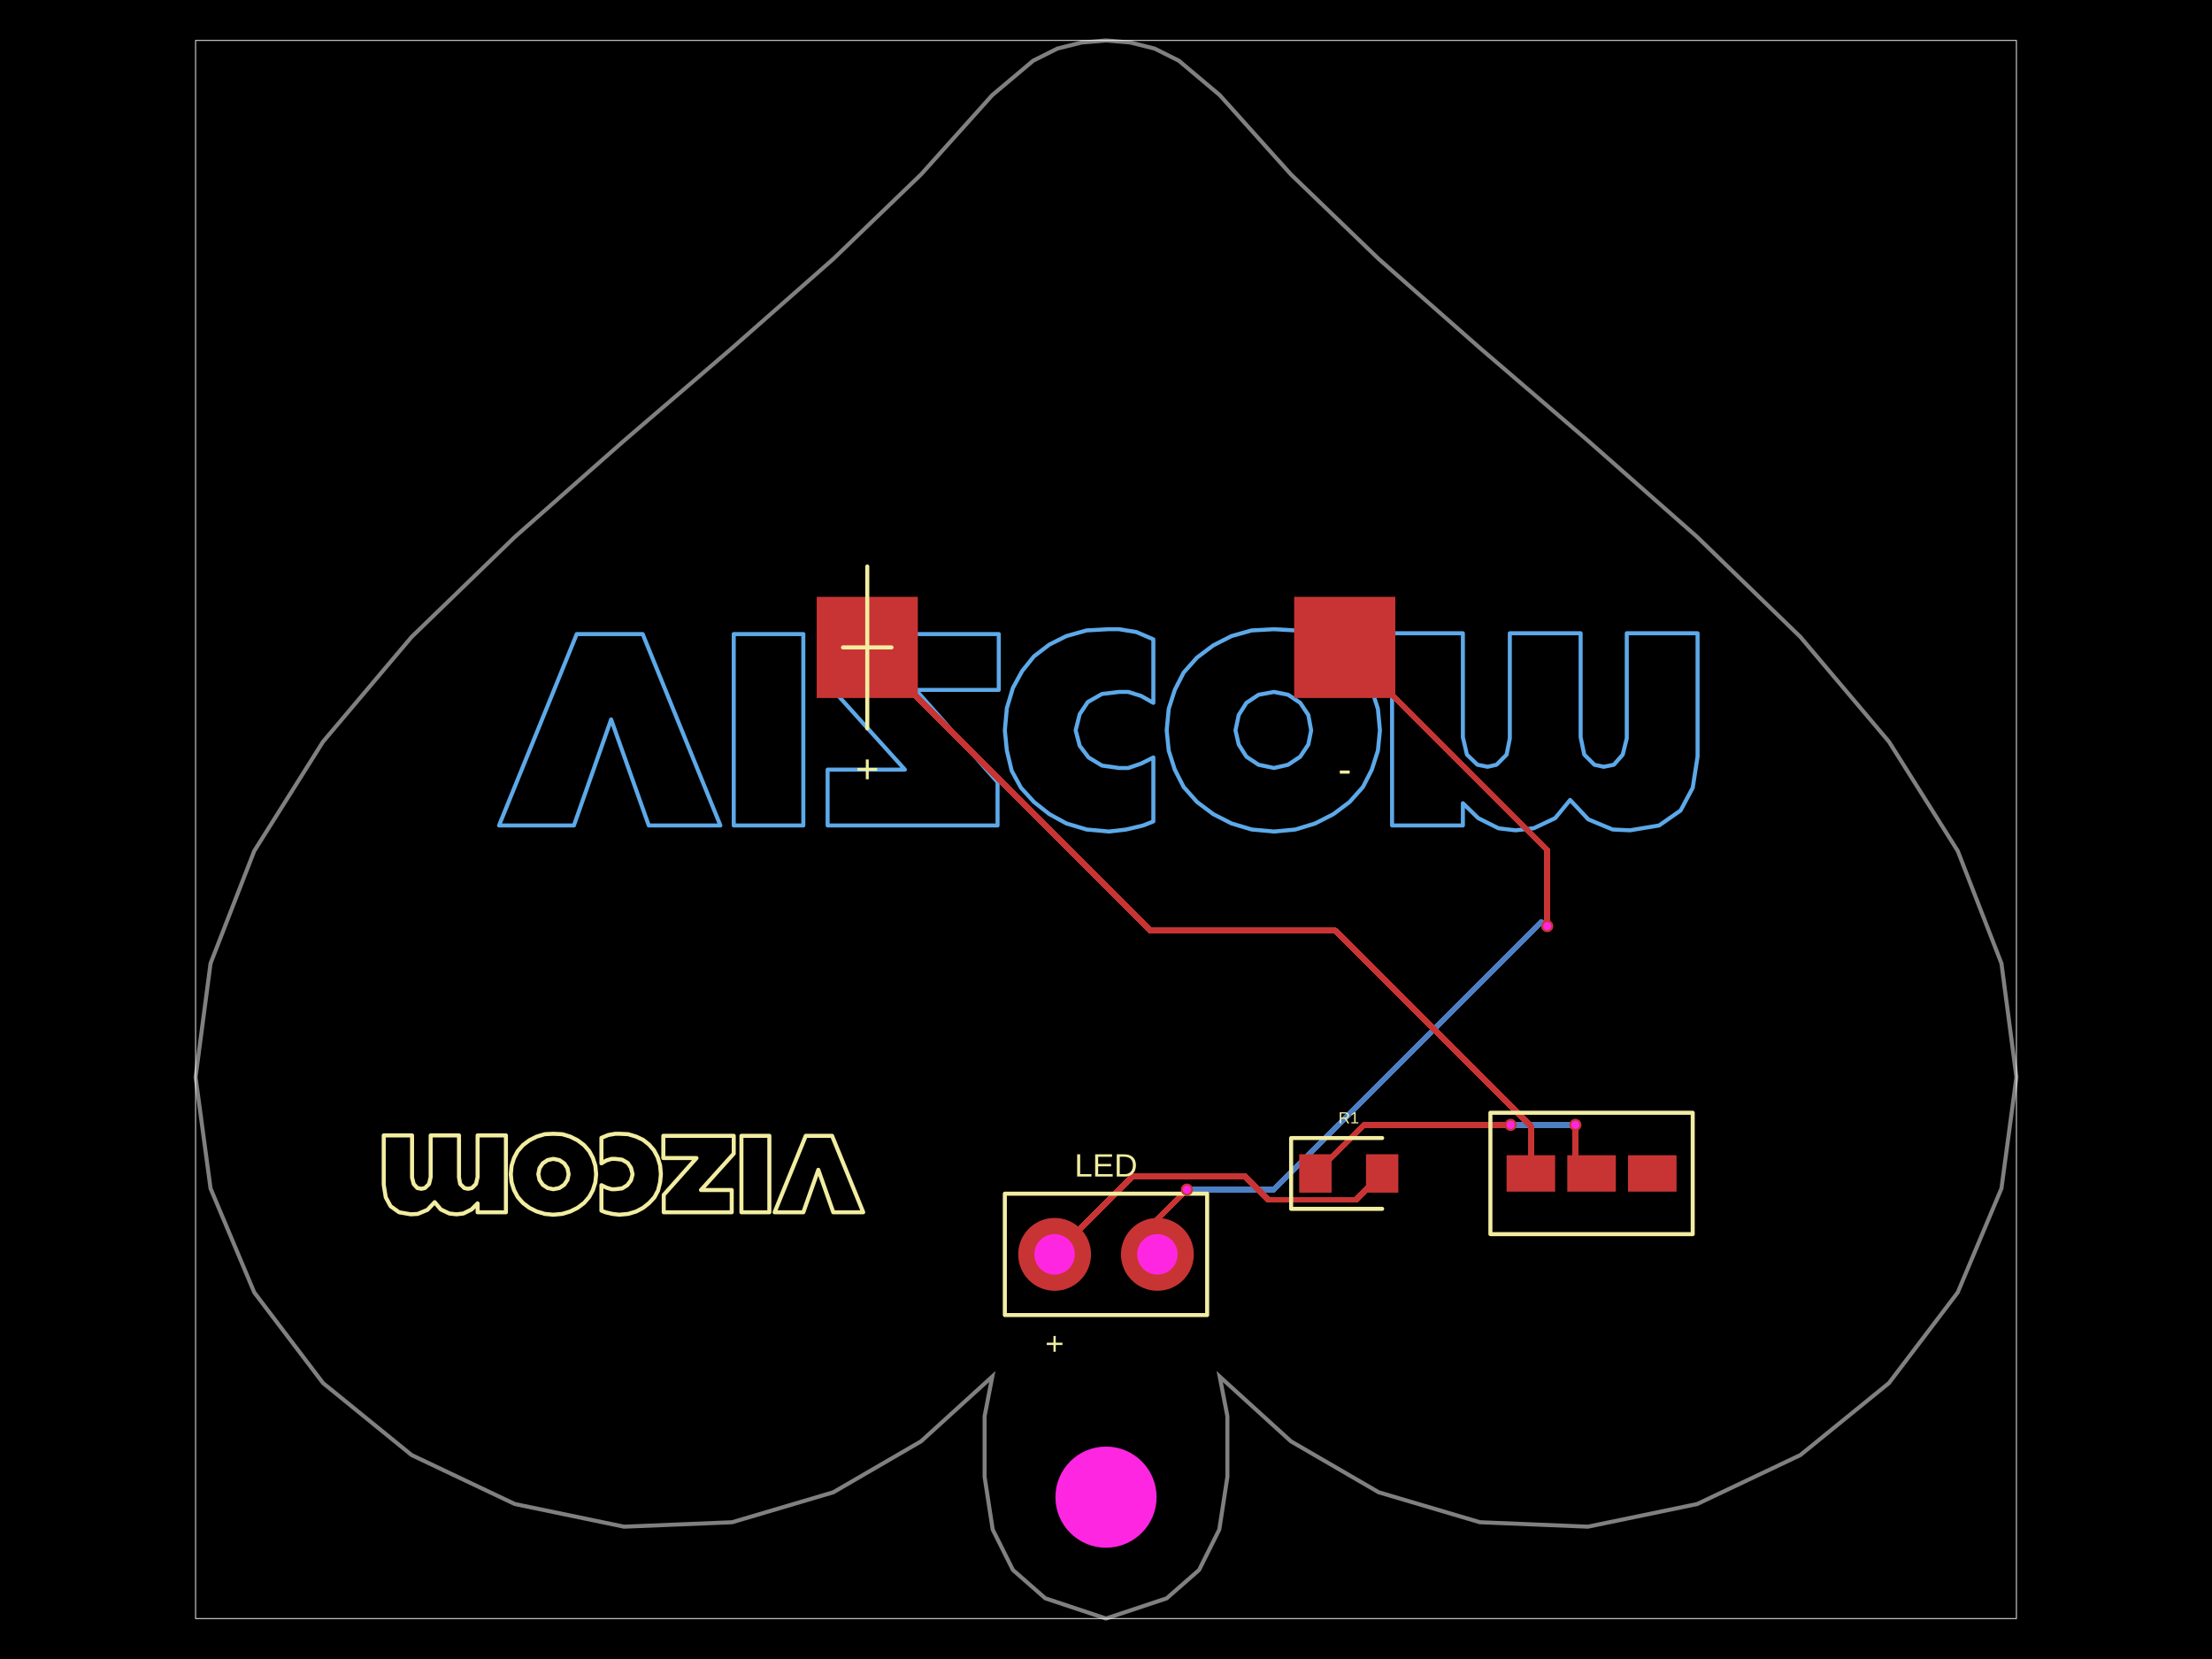
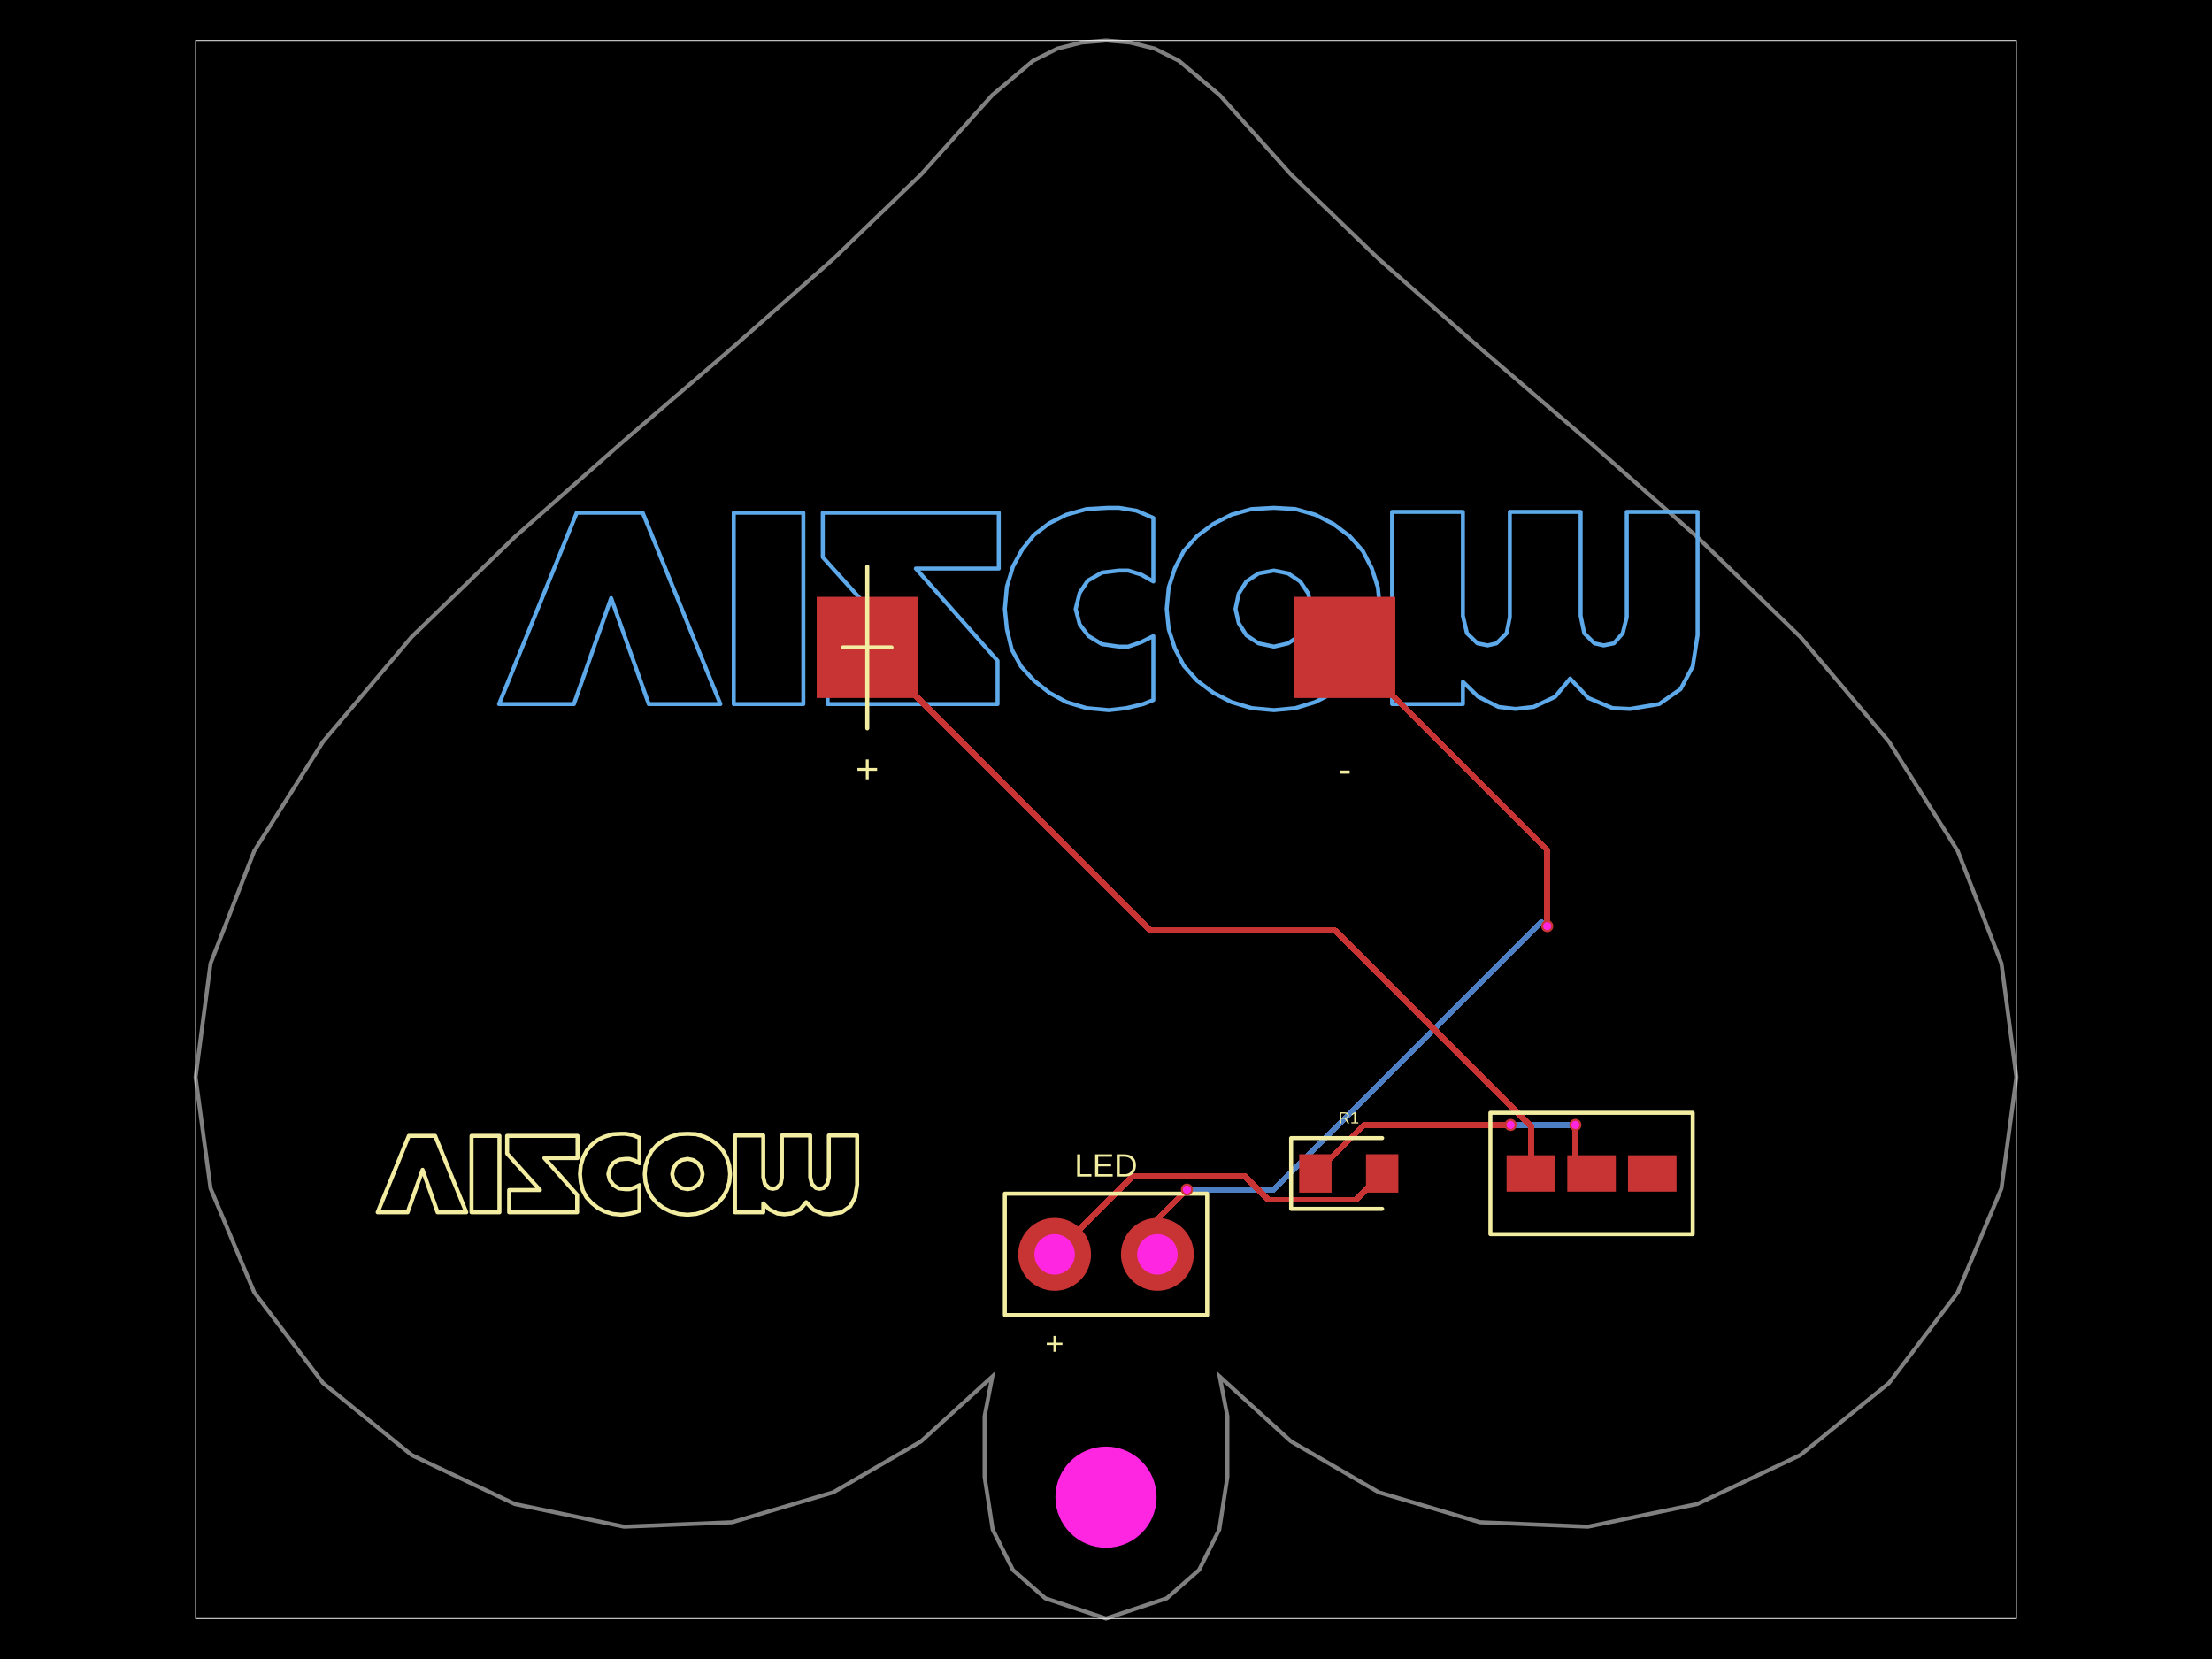
<svg xmlns="http://www.w3.org/2000/svg" width="800" height="600" data-software-used-string="@tscircuit/core@0.0.1112">
  <style />
  <rect class="boundary" x="0" y="0" fill="#000" width="800" height="600" data-type="pcb_background" data-pcb-layer="global" />
  <rect class="pcb-boundary" fill="none" stroke="#fff" stroke-width="0.3" x="70.732" y="14.634" width="658.537" height="570.732" data-type="pcb_boundary" data-pcb-layer="global" />
  <path class="pcb-board" d="M 400 585.366 L 421.951 578.049 L 433.659 567.805 L 440.976 553.171 L 443.902 534.146 L 443.902 512.195 L 441.122 497.854 L 466.878 521.268 L 498.634 539.707 L 535.22 550.537 L 574.293 552.146 L 613.805 543.951 L 651.122 526.244 L 683.171 500.195 L 708.049 467.415 L 723.854 429.805 L 729.268 389.561 L 723.854 348.439 L 708.049 307.756 L 683.171 268.244 L 651.122 230.341 L 613.805 194.195 L 574.293 159.366 L 535.22 125.854 L 498.634 93.659 L 466.878 63.073 L 441.122 34.39 L 426.341 21.951 L 417.561 17.561 L 408.78 15.366 L 400 14.634 L 391.22 15.366 L 382.439 17.561 L 373.659 21.951 L 358.878 34.39 L 333.122 63.073 L 301.366 93.659 L 264.78 125.854 L 225.707 159.366 L 186.195 194.195 L 148.878 230.341 L 116.829 268.244 L 91.951 307.756 L 76.146 348.439 L 70.732 389.561 L 76.146 429.805 L 91.951 467.415 L 116.829 500.195 L 148.878 526.244 L 186.195 543.951 L 225.707 552.146 L 264.78 550.537 L 301.366 539.707 L 333.122 521.268 L 358.878 497.854 L 356.098 512.195 L 356.098 534.146 L 359.024 553.171 L 366.341 567.805 L 378.049 578.049 Z" fill="none" stroke="rgba(255, 255, 255, 0.5)" stroke-width="1.463" data-type="pcb_board" data-pcb-layer="board" />
  <path class="pcb-trace" stroke="rgb(77, 127, 196)" fill="none" d="M 546.341 406.829 L 546.341 406.829" stroke-width="2.195" stroke-linecap="round" stroke-linejoin="round" shape-rendering="crispEdges" data-type="pcb_trace" data-pcb-layer="bottom" />
  <path class="pcb-trace" stroke="rgb(77, 127, 196)" fill="none" d="M 546.341 406.829 L 568.279 406.829" stroke-width="2.195" stroke-linecap="round" stroke-linejoin="round" shape-rendering="crispEdges" data-type="pcb_trace" data-pcb-layer="bottom" />
  <path class="pcb-trace" stroke="rgb(77, 127, 196)" fill="none" d="M 568.279 406.829 L 568.279 406.829" stroke-width="2.195" stroke-linecap="round" stroke-linejoin="round" shape-rendering="crispEdges" data-type="pcb_trace" data-pcb-layer="bottom" />
  <path class="pcb-trace" stroke="rgb(77, 127, 196)" fill="none" d="M 568.279 406.829 L 569.756 406.829" stroke-width="2.195" stroke-linecap="round" stroke-linejoin="round" shape-rendering="crispEdges" data-type="pcb_trace" data-pcb-layer="bottom" />
  <path class="pcb-trace" stroke="rgb(77, 127, 196)" fill="none" d="M 569.756 406.829 L 569.756 406.829" stroke-width="2.195" stroke-linecap="round" stroke-linejoin="round" shape-rendering="crispEdges" data-type="pcb_trace" data-pcb-layer="bottom" />
  <path class="pcb-trace" stroke="rgb(77, 127, 196)" fill="none" d="M 429.268 430.244 L 429.268 430.244" stroke-width="2.195" stroke-linecap="round" stroke-linejoin="round" shape-rendering="crispEdges" data-type="pcb_trace" data-pcb-layer="bottom" />
  <path class="pcb-trace" stroke="rgb(77, 127, 196)" fill="none" d="M 429.268 430.244 L 460.638 430.244" stroke-width="2.195" stroke-linecap="round" stroke-linejoin="round" shape-rendering="crispEdges" data-type="pcb_trace" data-pcb-layer="bottom" />
  <path class="pcb-trace" stroke="rgb(77, 127, 196)" fill="none" d="M 460.638 430.244 L 557.448 333.434" stroke-width="2.195" stroke-linecap="round" stroke-linejoin="round" shape-rendering="crispEdges" data-type="pcb_trace" data-pcb-layer="bottom" />
  <path class="pcb-trace" stroke="rgb(77, 127, 196)" fill="none" d="M 557.448 333.434 L 559.585 334.939" stroke-width="2.195" stroke-linecap="round" stroke-linejoin="round" shape-rendering="crispEdges" data-type="pcb_trace" data-pcb-layer="bottom" />
  <path class="pcb-trace" stroke="rgb(77, 127, 196)" fill="none" d="M 559.585 334.939 L 559.585 334.939" stroke-width="2.195" stroke-linecap="round" stroke-linejoin="round" shape-rendering="crispEdges" data-type="pcb_trace" data-pcb-layer="bottom" />
-   <path class="pcb-silkscreen pcb-silkscreen-bottom" d="M 208.585 229.317 L 180.488 298.537 L 207.561 298.537 L 221.024 260.195 L 234.634 298.537 L 260.537 298.537 L 232.439 229.317 L 208.585 229.317 Z" fill="none" stroke="#5da9e9" stroke-width="1.463" stroke-linecap="round" stroke-linejoin="round" data-pcb-component-id="null" data-pcb-silkscreen-path-id="pcb_silkscreen_path_12" data-type="pcb_silkscreen_path" data-pcb-layer="bottom" />
-   <path class="pcb-silkscreen pcb-silkscreen-bottom" d="M 290.537 229.317 L 265.366 229.317 L 265.366 298.537 L 290.537 298.537 L 290.537 229.317 Z" fill="none" stroke="#5da9e9" stroke-width="1.463" stroke-linecap="round" stroke-linejoin="round" data-pcb-component-id="null" data-pcb-silkscreen-path-id="pcb_silkscreen_path_13" data-type="pcb_silkscreen_path" data-pcb-layer="bottom" />
-   <path class="pcb-silkscreen pcb-silkscreen-bottom" d="M 360.78 298.537 L 360.78 282.878 L 331.22 249.512 L 361.22 249.512 L 361.22 229.317 L 297.561 229.317 L 297.561 245.415 L 327.268 278.341 L 299.317 278.341 L 299.317 298.537 L 360.78 298.537 Z" fill="none" stroke="#5da9e9" stroke-width="1.463" stroke-linecap="round" stroke-linejoin="round" data-pcb-component-id="null" data-pcb-silkscreen-path-id="pcb_silkscreen_path_14" data-type="pcb_silkscreen_path" data-pcb-layer="bottom" />
-   <path class="pcb-silkscreen pcb-silkscreen-bottom" d="M 363.415 264.146 L 364.146 271.463 L 365.902 278.78 L 369.268 284.927 L 373.951 290.049 L 379.512 294.439 L 385.659 297.805 L 392.976 300 L 401.024 300.732 L 407.317 300 L 413.463 298.537 L 417.122 297.073 L 417.122 273.951 L 412.732 276.146 L 408.049 277.756 L 404.683 277.756 L 398.537 276.878 L 393.707 273.951 L 390.488 269.707 L 389.024 264.146 L 390.488 258.293 L 393.415 253.902 L 398.537 250.976 L 404.683 250.244 L 408.049 250.244 L 412.732 251.707 L 417.122 254.195 L 417.122 231.22 L 410.976 228.585 L 404.683 227.561 L 400.732 227.561 L 392.976 228 L 385.659 230.049 L 379.512 233.122 L 373.951 237.366 L 369.707 242.634 L 366.341 248.78 L 364.146 256.098 L 363.415 264.146 Z" fill="none" stroke="#5da9e9" stroke-width="1.463" stroke-linecap="round" stroke-linejoin="round" data-pcb-component-id="null" data-pcb-silkscreen-path-id="pcb_silkscreen_path_15" data-type="pcb_silkscreen_path" data-pcb-layer="bottom" />
-   <path class="pcb-silkscreen pcb-silkscreen-bottom" d="M 460.732 300.732 L 468.488 300 L 475.659 297.805 L 482.244 294.439 L 488.098 290.049 L 492.927 284.634 L 496.146 278.341 L 498.341 271.463 L 499.073 264.146 L 498.341 256.39 L 496.146 249.512 L 492.927 243.22 L 488.098 237.805 L 482.244 233.415 L 475.659 230.049 L 468.488 228 L 460.732 227.561 L 452.683 228 L 445.366 230.049 L 438.78 233.415 L 432.927 237.805 L 428.098 243.22 L 424.878 249.512 L 422.683 256.39 L 421.951 264.146 L 422.683 271.463 L 424.878 278.341 L 428.098 284.634 L 432.927 290.049 L 438.78 294.439 L 445.366 297.805 L 452.683 300 L 460.732 300.732 Z" fill="none" stroke="#5da9e9" stroke-width="1.463" stroke-linecap="round" stroke-linejoin="round" data-pcb-component-id="null" data-pcb-silkscreen-path-id="pcb_silkscreen_path_16" data-type="pcb_silkscreen_path" data-pcb-layer="bottom" />
-   <path class="pcb-silkscreen pcb-silkscreen-bottom" d="M 460.732 277.756 L 455.171 276.585 L 450.78 273.659 L 448 269.268 L 446.829 264.146 L 448 258.585 L 450.78 254.195 L 455.171 251.268 L 460.732 250.244 L 465.854 251.268 L 470.244 254.195 L 473.171 258.585 L 474.195 264.146 L 473.171 269.268 L 470.244 273.659 L 465.854 276.585 L 460.732 277.756 Z" fill="none" stroke="#5da9e9" stroke-width="1.463" stroke-linecap="round" stroke-linejoin="round" data-pcb-component-id="null" data-pcb-silkscreen-path-id="pcb_silkscreen_path_17" data-type="pcb_silkscreen_path" data-pcb-layer="bottom" />
-   <path class="pcb-silkscreen pcb-silkscreen-bottom" d="M 529.073 266.634 L 529.073 229.024 L 503.463 229.024 L 503.463 298.537 L 529.073 298.537 L 529.073 290.488 L 534.634 295.902 L 541.951 299.561 L 548.098 300.293 L 554.683 299.561 L 562.439 295.902 L 567.854 289.317 L 574.439 296.341 L 583.22 300 L 589.512 300.293 L 600.049 298.537 L 607.805 293.122 L 612.195 284.927 L 613.951 273.659 L 613.951 229.024 L 588.341 229.024 L 588.341 267.073 L 586.878 272.927 L 583.659 276.585 L 580 277.317 L 576.634 276.585 L 572.976 272.927 L 571.659 266.634 L 571.659 229.024 L 546.049 229.024 L 546.049 267.073 L 544.878 272.927 L 541.22 276.585 L 538 277.317 L 534.341 276.585 L 530.537 272.927 L 529.073 266.634 Z" fill="none" stroke="#5da9e9" stroke-width="1.463" stroke-linecap="round" stroke-linejoin="round" data-pcb-component-id="null" data-pcb-silkscreen-path-id="pcb_silkscreen_path_18" data-type="pcb_silkscreen_path" data-pcb-layer="bottom" />
+   <path class="pcb-silkscreen pcb-silkscreen-bottom" d="M 208.585 185.415 L 180.488 254.634 L 207.561 254.634 L 221.024 216.293 L 234.634 254.634 L 260.537 254.634 L 232.439 185.415 L 208.585 185.415 Z" fill="none" stroke="#5da9e9" stroke-width="1.463" stroke-linecap="round" stroke-linejoin="round" data-pcb-component-id="null" data-pcb-silkscreen-path-id="pcb_silkscreen_path_12" data-type="pcb_silkscreen_path" data-pcb-layer="bottom" />
+   <path class="pcb-silkscreen pcb-silkscreen-bottom" d="M 290.537 185.415 L 265.366 185.415 L 265.366 254.634 L 290.537 254.634 L 290.537 185.415 Z" fill="none" stroke="#5da9e9" stroke-width="1.463" stroke-linecap="round" stroke-linejoin="round" data-pcb-component-id="null" data-pcb-silkscreen-path-id="pcb_silkscreen_path_13" data-type="pcb_silkscreen_path" data-pcb-layer="bottom" />
+   <path class="pcb-silkscreen pcb-silkscreen-bottom" d="M 360.78 254.634 L 360.78 238.976 L 331.22 205.61 L 361.22 205.61 L 361.22 185.415 L 297.561 185.415 L 297.561 201.512 L 327.268 234.439 L 299.317 234.439 L 299.317 254.634 L 360.78 254.634 Z" fill="none" stroke="#5da9e9" stroke-width="1.463" stroke-linecap="round" stroke-linejoin="round" data-pcb-component-id="null" data-pcb-silkscreen-path-id="pcb_silkscreen_path_14" data-type="pcb_silkscreen_path" data-pcb-layer="bottom" />
+   <path class="pcb-silkscreen pcb-silkscreen-bottom" d="M 363.415 220.244 L 364.146 227.561 L 365.902 234.878 L 369.268 241.024 L 373.951 246.146 L 379.512 250.537 L 385.659 253.902 L 392.976 256.098 L 401.024 256.829 L 407.317 256.098 L 413.463 254.634 L 417.122 253.171 L 417.122 230.049 L 412.732 232.244 L 408.049 233.854 L 404.683 233.854 L 398.537 232.976 L 393.707 230.049 L 390.488 225.805 L 389.024 220.244 L 390.488 214.39 L 393.415 210 L 398.537 207.073 L 404.683 206.341 L 408.049 206.341 L 412.732 207.805 L 417.122 210.293 L 417.122 187.317 L 410.976 184.683 L 404.683 183.659 L 400.732 183.659 L 392.976 184.098 L 385.659 186.146 L 379.512 189.22 L 373.951 193.463 L 369.707 198.732 L 366.341 204.878 L 364.146 212.195 L 363.415 220.244 Z" fill="none" stroke="#5da9e9" stroke-width="1.463" stroke-linecap="round" stroke-linejoin="round" data-pcb-component-id="null" data-pcb-silkscreen-path-id="pcb_silkscreen_path_15" data-type="pcb_silkscreen_path" data-pcb-layer="bottom" />
+   <path class="pcb-silkscreen pcb-silkscreen-bottom" d="M 460.732 256.829 L 468.488 256.098 L 475.659 253.902 L 482.244 250.537 L 488.098 246.146 L 492.927 240.732 L 496.146 234.439 L 498.341 227.561 L 499.073 220.244 L 498.341 212.488 L 496.146 205.61 L 492.927 199.317 L 488.098 193.902 L 482.244 189.512 L 475.659 186.146 L 468.488 184.098 L 460.732 183.659 L 452.683 184.098 L 445.366 186.146 L 438.78 189.512 L 432.927 193.902 L 428.098 199.317 L 424.878 205.61 L 422.683 212.488 L 421.951 220.244 L 422.683 227.561 L 424.878 234.439 L 428.098 240.732 L 432.927 246.146 L 438.78 250.537 L 445.366 253.902 L 452.683 256.098 L 460.732 256.829 Z" fill="none" stroke="#5da9e9" stroke-width="1.463" stroke-linecap="round" stroke-linejoin="round" data-pcb-component-id="null" data-pcb-silkscreen-path-id="pcb_silkscreen_path_16" data-type="pcb_silkscreen_path" data-pcb-layer="bottom" />
+   <path class="pcb-silkscreen pcb-silkscreen-bottom" d="M 460.732 233.854 L 455.171 232.683 L 450.78 229.756 L 448 225.366 L 446.829 220.244 L 448 214.683 L 450.78 210.293 L 455.171 207.366 L 460.732 206.341 L 465.854 207.366 L 470.244 210.293 L 473.171 214.683 L 474.195 220.244 L 473.171 225.366 L 470.244 229.756 L 465.854 232.683 L 460.732 233.854 Z" fill="none" stroke="#5da9e9" stroke-width="1.463" stroke-linecap="round" stroke-linejoin="round" data-pcb-component-id="null" data-pcb-silkscreen-path-id="pcb_silkscreen_path_17" data-type="pcb_silkscreen_path" data-pcb-layer="bottom" />
+   <path class="pcb-silkscreen pcb-silkscreen-bottom" d="M 529.073 222.732 L 529.073 185.122 L 503.463 185.122 L 503.463 254.634 L 529.073 254.634 L 529.073 246.585 L 534.634 252 L 541.951 255.659 L 548.098 256.39 L 554.683 255.659 L 562.439 252 L 567.854 245.415 L 574.439 252.439 L 583.22 256.098 L 589.512 256.39 L 600.049 254.634 L 607.805 249.22 L 612.195 241.024 L 613.951 229.756 L 613.951 185.122 L 588.341 185.122 L 588.341 223.171 L 586.878 229.024 L 583.659 232.683 L 580 233.415 L 576.634 232.683 L 572.976 229.024 L 571.659 222.732 L 571.659 185.122 L 546.049 185.122 L 546.049 223.171 L 544.878 229.024 L 541.22 232.683 L 538 233.415 L 534.341 232.683 L 530.537 229.024 L 529.073 222.732 Z" fill="none" stroke="#5da9e9" stroke-width="1.463" stroke-linecap="round" stroke-linejoin="round" data-pcb-component-id="null" data-pcb-silkscreen-path-id="pcb_silkscreen_path_18" data-type="pcb_silkscreen_path" data-pcb-layer="bottom" />
  <rect class="pcb-pad" fill="rgb(200, 52, 52)" x="295.366" y="215.854" width="36.585" height="36.585" data-type="pcb_smtpad" data-pcb-layer="top" />
  <rect class="pcb-pad" fill="rgb(200, 52, 52)" x="468.049" y="215.854" width="36.585" height="36.585" data-type="pcb_smtpad" data-pcb-layer="top" />
  <rect class="pcb-pad" fill="rgb(200, 52, 52)" x="544.878" y="417.805" width="17.561" height="13.171" data-type="pcb_smtpad" data-pcb-layer="top" />
  <rect class="pcb-pad" fill="rgb(200, 52, 52)" x="566.829" y="417.805" width="17.561" height="13.171" data-type="pcb_smtpad" data-pcb-layer="top" />
  <rect class="pcb-pad" fill="rgb(200, 52, 52)" x="588.78" y="417.805" width="17.561" height="13.171" data-type="pcb_smtpad" data-pcb-layer="top" />
  <rect class="pcb-pad" fill="rgb(200, 52, 52)" x="469.878" y="417.439" width="11.707" height="13.902" data-type="pcb_smtpad" data-pcb-layer="top" />
  <rect class="pcb-pad" fill="rgb(200, 52, 52)" x="494.024" y="417.439" width="11.707" height="13.902" data-type="pcb_smtpad" data-pcb-layer="top" />
  <path class="pcb-trace" stroke="rgb(200, 52, 52)" fill="none" d="M 381.415 453.659 L 409.69 425.383" stroke-width="2.195" stroke-linecap="round" stroke-linejoin="round" shape-rendering="crispEdges" data-type="pcb_trace" data-pcb-layer="top" />
  <path class="pcb-trace" stroke="rgb(200, 52, 52)" fill="none" d="M 409.69 425.383 L 450.189 425.383" stroke-width="2.195" stroke-linecap="round" stroke-linejoin="round" shape-rendering="crispEdges" data-type="pcb_trace" data-pcb-layer="top" />
  <path class="pcb-trace" stroke="rgb(200, 52, 52)" fill="none" d="M 450.189 425.383 L 458.748 433.942" stroke-width="2.195" stroke-linecap="round" stroke-linejoin="round" shape-rendering="crispEdges" data-type="pcb_trace" data-pcb-layer="top" />
  <path class="pcb-trace" stroke="rgb(200, 52, 52)" fill="none" d="M 458.748 433.942 L 490.326 433.942" stroke-width="2.195" stroke-linecap="round" stroke-linejoin="round" shape-rendering="crispEdges" data-type="pcb_trace" data-pcb-layer="top" />
  <path class="pcb-trace" stroke="rgb(200, 52, 52)" fill="none" d="M 490.326 433.942 L 490.326 433.942" stroke-width="2.195" stroke-linecap="round" stroke-linejoin="round" shape-rendering="crispEdges" data-type="pcb_trace" data-pcb-layer="top" />
  <path class="pcb-trace" stroke="rgb(200, 52, 52)" fill="none" d="M 490.326 433.942 L 499.878 424.39" stroke-width="2.195" stroke-linecap="round" stroke-linejoin="round" shape-rendering="crispEdges" data-type="pcb_trace" data-pcb-layer="top" />
  <path class="pcb-trace" stroke="rgb(200, 52, 52)" fill="none" d="M 475.732 424.39 L 493.293 406.829" stroke-width="2.195" stroke-linecap="round" stroke-linejoin="round" shape-rendering="crispEdges" data-type="pcb_trace" data-pcb-layer="top" />
  <path class="pcb-trace" stroke="rgb(200, 52, 52)" fill="none" d="M 493.293 406.829 L 545.285 406.829" stroke-width="2.195" stroke-linecap="round" stroke-linejoin="round" shape-rendering="crispEdges" data-type="pcb_trace" data-pcb-layer="top" />
  <path class="pcb-trace" stroke="rgb(200, 52, 52)" fill="none" d="M 545.285 406.829 L 546.341 406.829" stroke-width="2.195" stroke-linecap="round" stroke-linejoin="round" shape-rendering="crispEdges" data-type="pcb_trace" data-pcb-layer="top" />
  <path class="pcb-trace" stroke="rgb(200, 52, 52)" fill="none" d="M 546.341 406.829 L 546.341 406.829" stroke-width="2.195" stroke-linecap="round" stroke-linejoin="round" shape-rendering="crispEdges" data-type="pcb_trace" data-pcb-layer="top" />
  <path class="pcb-trace" stroke="rgb(200, 52, 52)" fill="none" d="M 569.756 406.829 L 569.756 406.829" stroke-width="2.195" stroke-linecap="round" stroke-linejoin="round" shape-rendering="crispEdges" data-type="pcb_trace" data-pcb-layer="top" />
  <path class="pcb-trace" stroke="rgb(200, 52, 52)" fill="none" d="M 569.756 406.829 L 569.756 418.537" stroke-width="2.195" stroke-linecap="round" stroke-linejoin="round" shape-rendering="crispEdges" data-type="pcb_trace" data-pcb-layer="top" />
  <path class="pcb-trace" stroke="rgb(200, 52, 52)" fill="none" d="M 569.756 418.537 L 575.61 424.39" stroke-width="2.195" stroke-linecap="round" stroke-linejoin="round" shape-rendering="crispEdges" data-type="pcb_trace" data-pcb-layer="top" />
  <path class="pcb-trace" stroke="rgb(200, 52, 52)" fill="none" d="M 418.585 453.659 L 418.585 440.927" stroke-width="2.195" stroke-linecap="round" stroke-linejoin="round" shape-rendering="crispEdges" data-type="pcb_trace" data-pcb-layer="top" />
  <path class="pcb-trace" stroke="rgb(200, 52, 52)" fill="none" d="M 418.585 440.927 L 427.69 431.822" stroke-width="2.195" stroke-linecap="round" stroke-linejoin="round" shape-rendering="crispEdges" data-type="pcb_trace" data-pcb-layer="top" />
  <path class="pcb-trace" stroke="rgb(200, 52, 52)" fill="none" d="M 427.69 431.822 L 429.268 430.244" stroke-width="2.195" stroke-linecap="round" stroke-linejoin="round" shape-rendering="crispEdges" data-type="pcb_trace" data-pcb-layer="top" />
  <path class="pcb-trace" stroke="rgb(200, 52, 52)" fill="none" d="M 429.268 430.244 L 429.268 430.244" stroke-width="2.195" stroke-linecap="round" stroke-linejoin="round" shape-rendering="crispEdges" data-type="pcb_trace" data-pcb-layer="top" />
  <path class="pcb-trace" stroke="rgb(200, 52, 52)" fill="none" d="M 559.585 334.939 L 559.585 334.939" stroke-width="2.195" stroke-linecap="round" stroke-linejoin="round" shape-rendering="crispEdges" data-type="pcb_trace" data-pcb-layer="top" />
  <path class="pcb-trace" stroke="rgb(200, 52, 52)" fill="none" d="M 559.585 334.939 L 559.585 307.39" stroke-width="2.195" stroke-linecap="round" stroke-linejoin="round" shape-rendering="crispEdges" data-type="pcb_trace" data-pcb-layer="top" />
  <path class="pcb-trace" stroke="rgb(200, 52, 52)" fill="none" d="M 559.585 307.39 L 486.341 234.146" stroke-width="2.195" stroke-linecap="round" stroke-linejoin="round" shape-rendering="crispEdges" data-type="pcb_trace" data-pcb-layer="top" />
  <path class="pcb-trace" stroke="rgb(200, 52, 52)" fill="none" d="M 553.659 424.39 L 553.659 407.24" stroke-width="2.195" stroke-linecap="round" stroke-linejoin="round" shape-rendering="crispEdges" data-type="pcb_trace" data-pcb-layer="top" />
  <path class="pcb-trace" stroke="rgb(200, 52, 52)" fill="none" d="M 553.659 407.24 L 483.004 336.585" stroke-width="2.195" stroke-linecap="round" stroke-linejoin="round" shape-rendering="crispEdges" data-type="pcb_trace" data-pcb-layer="top" />
  <path class="pcb-trace" stroke="rgb(200, 52, 52)" fill="none" d="M 483.004 336.585 L 416.098 336.585" stroke-width="2.195" stroke-linecap="round" stroke-linejoin="round" shape-rendering="crispEdges" data-type="pcb_trace" data-pcb-layer="top" />
  <path class="pcb-trace" stroke="rgb(200, 52, 52)" fill="none" d="M 416.098 336.585 L 313.659 234.146" stroke-width="2.195" stroke-linecap="round" stroke-linejoin="round" shape-rendering="crispEdges" data-type="pcb_trace" data-pcb-layer="top" />
  <path class="pcb-silkscreen pcb-silkscreen-top" d="M 313.659 263.415 L 313.659 204.878" fill="none" stroke="#f2eda1" stroke-width="1.463" stroke-linecap="round" stroke-linejoin="round" data-pcb-component-id="pcb_component_0" data-pcb-silkscreen-path-id="pcb_silkscreen_path_0" data-type="pcb_silkscreen_path" data-pcb-layer="top" />
  <path class="pcb-silkscreen pcb-silkscreen-top" d="M 304.878 234.146 L 322.439 234.146" fill="none" stroke="#f2eda1" stroke-width="1.463" stroke-linecap="round" stroke-linejoin="round" data-pcb-component-id="pcb_component_0" data-pcb-silkscreen-path-id="pcb_silkscreen_path_1" data-type="pcb_silkscreen_path" data-pcb-layer="top" />
  <text x="0" y="0" dx="0" dy="0" fill="#f2eda1" font-family="Arial, sans-serif" font-size="14.634" text-anchor="middle" dominant-baseline="central" transform="matrix(1,0,0,1,313.6585,278.0488)" class="pcb-silkscreen-text pcb-silkscreen-top" data-pcb-silkscreen-text-id="pcb_component_0" stroke="none" data-type="pcb_silkscreen_text" data-pcb-layer="top">+</text>
  <text x="0" y="0" dx="0" dy="0" fill="#f2eda1" font-family="Arial, sans-serif" font-size="14.634" text-anchor="middle" dominant-baseline="central" transform="matrix(1,0,0,1,486.3415,278.0488)" class="pcb-silkscreen-text pcb-silkscreen-top" data-pcb-silkscreen-text-id="pcb_component_0" stroke="none" data-type="pcb_silkscreen_text" data-pcb-layer="top">-</text>
  <path class="pcb-silkscreen pcb-silkscreen-top" d="M 539.024 446.341 L 612.195 446.341 L 612.195 402.439 L 539.024 402.439 L 539.024 446.341 Z" fill="none" stroke="#f2eda1" stroke-width="1.463" stroke-linecap="round" stroke-linejoin="round" data-pcb-component-id="pcb_component_1" data-pcb-silkscreen-path-id="pcb_silkscreen_path_2" data-type="pcb_silkscreen_path" data-pcb-layer="top" />
  <path class="pcb-silkscreen pcb-silkscreen-top" d="M 499.878 411.585 L 466.951 411.585 L 466.951 437.195 L 499.878 437.195" fill="none" stroke="#f2eda1" stroke-width="1.463" stroke-linecap="round" stroke-linejoin="round" data-pcb-component-id="pcb_component_2" data-pcb-silkscreen-path-id="pcb_silkscreen_path_3" data-type="pcb_silkscreen_path" data-pcb-layer="top" />
  <text x="0" y="0" dx="0" dy="0" fill="#f2eda1" font-family="Arial, sans-serif" font-size="5.854" text-anchor="middle" dominant-baseline="central" transform="matrix(1,0,0,1,487.8049,404.2683)" class="pcb-silkscreen-text pcb-silkscreen-top" data-pcb-silkscreen-text-id="pcb_component_2" stroke="none" data-type="pcb_silkscreen_text" data-pcb-layer="top">R1</text>
  <path class="pcb-silkscreen pcb-silkscreen-top" d="M 363.415 475.61 L 436.585 475.61 L 436.585 431.707 L 363.415 431.707 L 363.415 475.61 Z" fill="none" stroke="#f2eda1" stroke-width="1.463" stroke-linecap="round" stroke-linejoin="round" data-pcb-component-id="pcb_component_3" data-pcb-silkscreen-path-id="pcb_silkscreen_path_4" data-type="pcb_silkscreen_path" data-pcb-layer="top" />
  <text x="0" y="0" dx="0" dy="0" fill="#f2eda1" font-family="Arial, sans-serif" font-size="11.707" text-anchor="middle" dominant-baseline="central" transform="matrix(1,0,0,1,381.4146,485.8537)" class="pcb-silkscreen-text pcb-silkscreen-top" data-pcb-silkscreen-text-id="pcb_component_3" stroke="none" data-type="pcb_silkscreen_text" data-pcb-layer="top">+</text>
  <text x="0" y="0" dx="0" dy="0" fill="#f2eda1" font-family="Arial, sans-serif" font-size="11.707" text-anchor="middle" dominant-baseline="central" transform="matrix(1,0,0,1,400,421.4634)" class="pcb-silkscreen-text pcb-silkscreen-top" data-pcb-silkscreen-text-id="pcb_component_3" stroke="none" data-type="pcb_silkscreen_text" data-pcb-layer="top">LED</text>
-   <path class="pcb-silkscreen pcb-silkscreen-top" d="M 300.927 410.78 L 312.195 438.439 L 301.366 438.439 L 295.951 423.073 L 290.537 438.439 L 280.146 438.439 L 291.415 410.78 L 300.927 410.78 Z" fill="none" stroke="#f2eda1" stroke-width="1.463" stroke-linecap="round" stroke-linejoin="round" data-pcb-component-id="null" data-pcb-silkscreen-path-id="pcb_silkscreen_path_5" data-type="pcb_silkscreen_path" data-pcb-layer="top" />
-   <path class="pcb-silkscreen pcb-silkscreen-top" d="M 268.146 410.78 L 278.244 410.78 L 278.244 438.439 L 268.146 438.439 L 268.146 410.78 Z" fill="none" stroke="#f2eda1" stroke-width="1.463" stroke-linecap="round" stroke-linejoin="round" data-pcb-component-id="null" data-pcb-silkscreen-path-id="pcb_silkscreen_path_6" data-type="pcb_silkscreen_path" data-pcb-layer="top" />
-   <path class="pcb-silkscreen pcb-silkscreen-top" d="M 240.049 438.439 L 240.049 432.146 L 251.902 418.829 L 239.902 418.829 L 239.902 410.78 L 265.366 410.78 L 265.366 417.22 L 253.512 430.39 L 264.634 430.39 L 264.634 438.439 L 240.049 438.439 Z" fill="none" stroke="#f2eda1" stroke-width="1.463" stroke-linecap="round" stroke-linejoin="round" data-pcb-component-id="null" data-pcb-silkscreen-path-id="pcb_silkscreen_path_7" data-type="pcb_silkscreen_path" data-pcb-layer="top" />
-   <path class="pcb-silkscreen pcb-silkscreen-top" d="M 239.024 424.683 L 238.732 427.61 L 238 430.537 L 236.683 433.024 L 234.78 435.073 L 232.585 436.829 L 230.098 438.146 L 227.171 439.024 L 223.951 439.317 L 221.463 439.024 L 218.976 438.439 L 217.512 437.854 L 217.512 428.634 L 219.268 429.512 L 221.171 430.098 L 222.488 430.098 L 224.976 429.805 L 226.878 428.634 L 228.195 426.878 L 228.78 424.683 L 228.195 422.341 L 227.024 420.585 L 224.976 419.415 L 222.488 419.122 L 221.171 419.122 L 219.268 419.707 L 217.512 420.732 L 217.512 411.512 L 220 410.488 L 222.488 410.049 L 224.098 410.049 L 227.171 410.195 L 230.098 411.073 L 232.585 412.244 L 234.78 414 L 236.537 416.049 L 237.854 418.537 L 238.732 421.463 L 239.024 424.683 Z" fill="none" stroke="#f2eda1" stroke-width="1.463" stroke-linecap="round" stroke-linejoin="round" data-pcb-component-id="null" data-pcb-silkscreen-path-id="pcb_silkscreen_path_8" data-type="pcb_silkscreen_path" data-pcb-layer="top" />
-   <path class="pcb-silkscreen pcb-silkscreen-top" d="M 200.098 439.317 L 197.024 439.024 L 194.098 438.146 L 191.463 436.829 L 189.122 435.073 L 187.22 432.878 L 185.902 430.39 L 185.024 427.61 L 184.732 424.683 L 185.024 421.61 L 185.902 418.829 L 187.22 416.341 L 189.122 414.146 L 191.463 412.39 L 194.098 411.073 L 197.024 410.195 L 200.098 410.049 L 203.317 410.195 L 206.244 411.073 L 208.878 412.39 L 211.22 414.146 L 213.122 416.341 L 214.439 418.829 L 215.317 421.61 L 215.61 424.683 L 215.317 427.61 L 214.439 430.39 L 213.122 432.878 L 211.22 435.073 L 208.878 436.829 L 206.244 438.146 L 203.317 439.024 L 200.098 439.317 Z" fill="none" stroke="#f2eda1" stroke-width="1.463" stroke-linecap="round" stroke-linejoin="round" data-pcb-component-id="null" data-pcb-silkscreen-path-id="pcb_silkscreen_path_9" data-type="pcb_silkscreen_path" data-pcb-layer="top" />
-   <path class="pcb-silkscreen pcb-silkscreen-top" d="M 200.098 430.098 L 202.293 429.659 L 204.049 428.488 L 205.22 426.732 L 205.659 424.683 L 205.22 422.488 L 204.049 420.732 L 202.293 419.561 L 200.098 419.122 L 198.049 419.561 L 196.293 420.732 L 195.122 422.488 L 194.683 424.683 L 195.122 426.732 L 196.293 428.488 L 198.049 429.659 L 200.098 430.098 Z" fill="none" stroke="#f2eda1" stroke-width="1.463" stroke-linecap="round" stroke-linejoin="round" data-pcb-component-id="null" data-pcb-silkscreen-path-id="pcb_silkscreen_path_10" data-type="pcb_silkscreen_path" data-pcb-layer="top" />
-   <path class="pcb-silkscreen pcb-silkscreen-top" d="M 172.732 425.707 L 172.732 410.634 L 182.976 410.634 L 182.976 438.439 L 172.732 438.439 L 172.732 435.22 L 170.537 437.415 L 167.61 438.878 L 165.122 439.171 L 162.488 438.878 L 159.415 437.415 L 157.22 434.78 L 154.585 437.561 L 151.073 439.024 L 148.585 439.171 L 144.341 438.439 L 141.268 436.244 L 139.512 433.024 L 138.78 428.488 L 138.78 410.634 L 149.024 410.634 L 149.024 425.854 L 149.61 428.195 L 150.927 429.659 L 152.39 429.951 L 153.707 429.659 L 155.171 428.195 L 155.756 425.707 L 155.756 410.634 L 166 410.634 L 166 425.854 L 166.439 428.195 L 167.902 429.659 L 169.22 429.951 L 170.683 429.659 L 172.146 428.195 L 172.732 425.707 Z" fill="none" stroke="#f2eda1" stroke-width="1.463" stroke-linecap="round" stroke-linejoin="round" data-pcb-component-id="null" data-pcb-silkscreen-path-id="pcb_silkscreen_path_11" data-type="pcb_silkscreen_path" data-pcb-layer="top" />
+   <path class="pcb-silkscreen pcb-silkscreen-top" d="M 147.854 410.78 L 136.585 438.439 L 147.415 438.439 L 152.829 423.073 L 158.244 438.439 L 168.634 438.439 L 157.366 410.78 L 147.854 410.78 Z" fill="none" stroke="#f2eda1" stroke-width="1.463" stroke-linecap="round" stroke-linejoin="round" data-pcb-component-id="null" data-pcb-silkscreen-path-id="pcb_silkscreen_path_5" data-type="pcb_silkscreen_path" data-pcb-layer="top" />
+   <path class="pcb-silkscreen pcb-silkscreen-top" d="M 180.634 410.78 L 170.537 410.78 L 170.537 438.439 L 180.634 438.439 L 180.634 410.78 Z" fill="none" stroke="#f2eda1" stroke-width="1.463" stroke-linecap="round" stroke-linejoin="round" data-pcb-component-id="null" data-pcb-silkscreen-path-id="pcb_silkscreen_path_6" data-type="pcb_silkscreen_path" data-pcb-layer="top" />
+   <path class="pcb-silkscreen pcb-silkscreen-top" d="M 208.732 438.439 L 208.732 432.146 L 196.878 418.829 L 208.878 418.829 L 208.878 410.78 L 183.415 410.78 L 183.415 417.22 L 195.268 430.39 L 184.146 430.39 L 184.146 438.439 L 208.732 438.439 Z" fill="none" stroke="#f2eda1" stroke-width="1.463" stroke-linecap="round" stroke-linejoin="round" data-pcb-component-id="null" data-pcb-silkscreen-path-id="pcb_silkscreen_path_7" data-type="pcb_silkscreen_path" data-pcb-layer="top" />
+   <path class="pcb-silkscreen pcb-silkscreen-top" d="M 209.756 424.683 L 210.049 427.61 L 210.78 430.537 L 212.098 433.024 L 214 435.073 L 216.195 436.829 L 218.683 438.146 L 221.61 439.024 L 224.829 439.317 L 227.317 439.024 L 229.805 438.439 L 231.268 437.854 L 231.268 428.634 L 229.512 429.512 L 227.61 430.098 L 226.293 430.098 L 223.805 429.805 L 221.902 428.634 L 220.585 426.878 L 220 424.683 L 220.585 422.341 L 221.756 420.585 L 223.805 419.415 L 226.293 419.122 L 227.61 419.122 L 229.512 419.707 L 231.268 420.732 L 231.268 411.512 L 228.78 410.488 L 226.293 410.049 L 224.683 410.049 L 221.61 410.195 L 218.683 411.073 L 216.195 412.244 L 214 414 L 212.244 416.049 L 210.927 418.537 L 210.049 421.463 L 209.756 424.683 Z" fill="none" stroke="#f2eda1" stroke-width="1.463" stroke-linecap="round" stroke-linejoin="round" data-pcb-component-id="null" data-pcb-silkscreen-path-id="pcb_silkscreen_path_8" data-type="pcb_silkscreen_path" data-pcb-layer="top" />
+   <path class="pcb-silkscreen pcb-silkscreen-top" d="M 248.683 439.317 L 251.756 439.024 L 254.683 438.146 L 257.317 436.829 L 259.659 435.073 L 261.561 432.878 L 262.878 430.39 L 263.756 427.61 L 264.049 424.683 L 263.756 421.61 L 262.878 418.829 L 261.561 416.341 L 259.659 414.146 L 257.317 412.39 L 254.683 411.073 L 251.756 410.195 L 248.683 410.049 L 245.463 410.195 L 242.537 411.073 L 239.902 412.39 L 237.561 414.146 L 235.659 416.341 L 234.341 418.829 L 233.463 421.61 L 233.171 424.683 L 233.463 427.61 L 234.341 430.39 L 235.659 432.878 L 237.561 435.073 L 239.902 436.829 L 242.537 438.146 L 245.463 439.024 L 248.683 439.317 Z" fill="none" stroke="#f2eda1" stroke-width="1.463" stroke-linecap="round" stroke-linejoin="round" data-pcb-component-id="null" data-pcb-silkscreen-path-id="pcb_silkscreen_path_9" data-type="pcb_silkscreen_path" data-pcb-layer="top" />
+   <path class="pcb-silkscreen pcb-silkscreen-top" d="M 248.683 430.098 L 246.488 429.659 L 244.732 428.488 L 243.561 426.732 L 243.122 424.683 L 243.561 422.488 L 244.732 420.732 L 246.488 419.561 L 248.683 419.122 L 250.732 419.561 L 252.488 420.732 L 253.659 422.488 L 254.098 424.683 L 253.659 426.732 L 252.488 428.488 L 250.732 429.659 L 248.683 430.098 Z" fill="none" stroke="#f2eda1" stroke-width="1.463" stroke-linecap="round" stroke-linejoin="round" data-pcb-component-id="null" data-pcb-silkscreen-path-id="pcb_silkscreen_path_10" data-type="pcb_silkscreen_path" data-pcb-layer="top" />
+   <path class="pcb-silkscreen pcb-silkscreen-top" d="M 276.049 425.707 L 276.049 410.634 L 265.805 410.634 L 265.805 438.439 L 276.049 438.439 L 276.049 435.22 L 278.244 437.415 L 281.171 438.878 L 283.659 439.171 L 286.293 438.878 L 289.366 437.415 L 291.561 434.78 L 294.195 437.561 L 297.707 439.024 L 300.195 439.171 L 304.439 438.439 L 307.512 436.244 L 309.268 433.024 L 310 428.488 L 310 410.634 L 299.756 410.634 L 299.756 425.854 L 299.171 428.195 L 297.854 429.659 L 296.39 429.951 L 295.073 429.659 L 293.61 428.195 L 293.024 425.707 L 293.024 410.634 L 282.78 410.634 L 282.78 425.854 L 282.341 428.195 L 280.878 429.659 L 279.561 429.951 L 278.098 429.659 L 276.634 428.195 L 276.049 425.707 Z" fill="none" stroke="#f2eda1" stroke-width="1.463" stroke-linecap="round" stroke-linejoin="round" data-pcb-component-id="null" data-pcb-silkscreen-path-id="pcb_silkscreen_path_11" data-type="pcb_silkscreen_path" data-pcb-layer="top" />
  <g data-type="pcb_plated_hole" data-pcb-layer="through">
    <circle class="pcb-hole-outer" fill="rgb(200, 52, 52)" cx="381.415" cy="453.659" r="13.171" data-type="pcb_plated_hole" data-pcb-layer="top" />
    <circle class="pcb-hole-inner" fill="#FF26E2" cx="381.415" cy="453.659" r="7.317" data-type="pcb_plated_hole_drill" data-pcb-layer="drill" />
  </g>
  <g data-type="pcb_plated_hole" data-pcb-layer="through">
    <circle class="pcb-hole-outer" fill="rgb(200, 52, 52)" cx="418.585" cy="453.659" r="13.171" data-type="pcb_plated_hole" data-pcb-layer="top" />
    <circle class="pcb-hole-inner" fill="#FF26E2" cx="418.585" cy="453.659" r="7.317" data-type="pcb_plated_hole_drill" data-pcb-layer="drill" />
  </g>
  <g data-type="pcb_via" data-pcb-layer="through">
    <circle class="pcb-hole-outer" fill="rgb(200, 52, 52)" cx="546.341" cy="406.829" r="2.195" data-type="pcb_via" data-pcb-layer="top" />
    <circle class="pcb-hole-inner" fill="#FF26E2" cx="546.341" cy="406.829" r="1.463" data-type="pcb_via" data-pcb-layer="drill" />
  </g>
  <g data-type="pcb_via" data-pcb-layer="through">
    <circle class="pcb-hole-outer" fill="rgb(200, 52, 52)" cx="569.756" cy="406.829" r="2.195" data-type="pcb_via" data-pcb-layer="top" />
    <circle class="pcb-hole-inner" fill="#FF26E2" cx="569.756" cy="406.829" r="1.463" data-type="pcb_via" data-pcb-layer="drill" />
  </g>
  <g data-type="pcb_via" data-pcb-layer="through">
    <circle class="pcb-hole-outer" fill="rgb(200, 52, 52)" cx="429.268" cy="430.244" r="2.195" data-type="pcb_via" data-pcb-layer="top" />
    <circle class="pcb-hole-inner" fill="#FF26E2" cx="429.268" cy="430.244" r="1.463" data-type="pcb_via" data-pcb-layer="drill" />
  </g>
  <g data-type="pcb_via" data-pcb-layer="through">
    <circle class="pcb-hole-outer" fill="rgb(200, 52, 52)" cx="559.585" cy="334.939" r="2.195" data-type="pcb_via" data-pcb-layer="top" />
    <circle class="pcb-hole-inner" fill="#FF26E2" cx="559.585" cy="334.939" r="1.463" data-type="pcb_via" data-pcb-layer="drill" />
  </g>
  <circle class="pcb-hole" cx="400" cy="541.463" r="18.293" fill="#FF26E2" data-type="pcb_hole" data-pcb-layer="drill" />
</svg>
